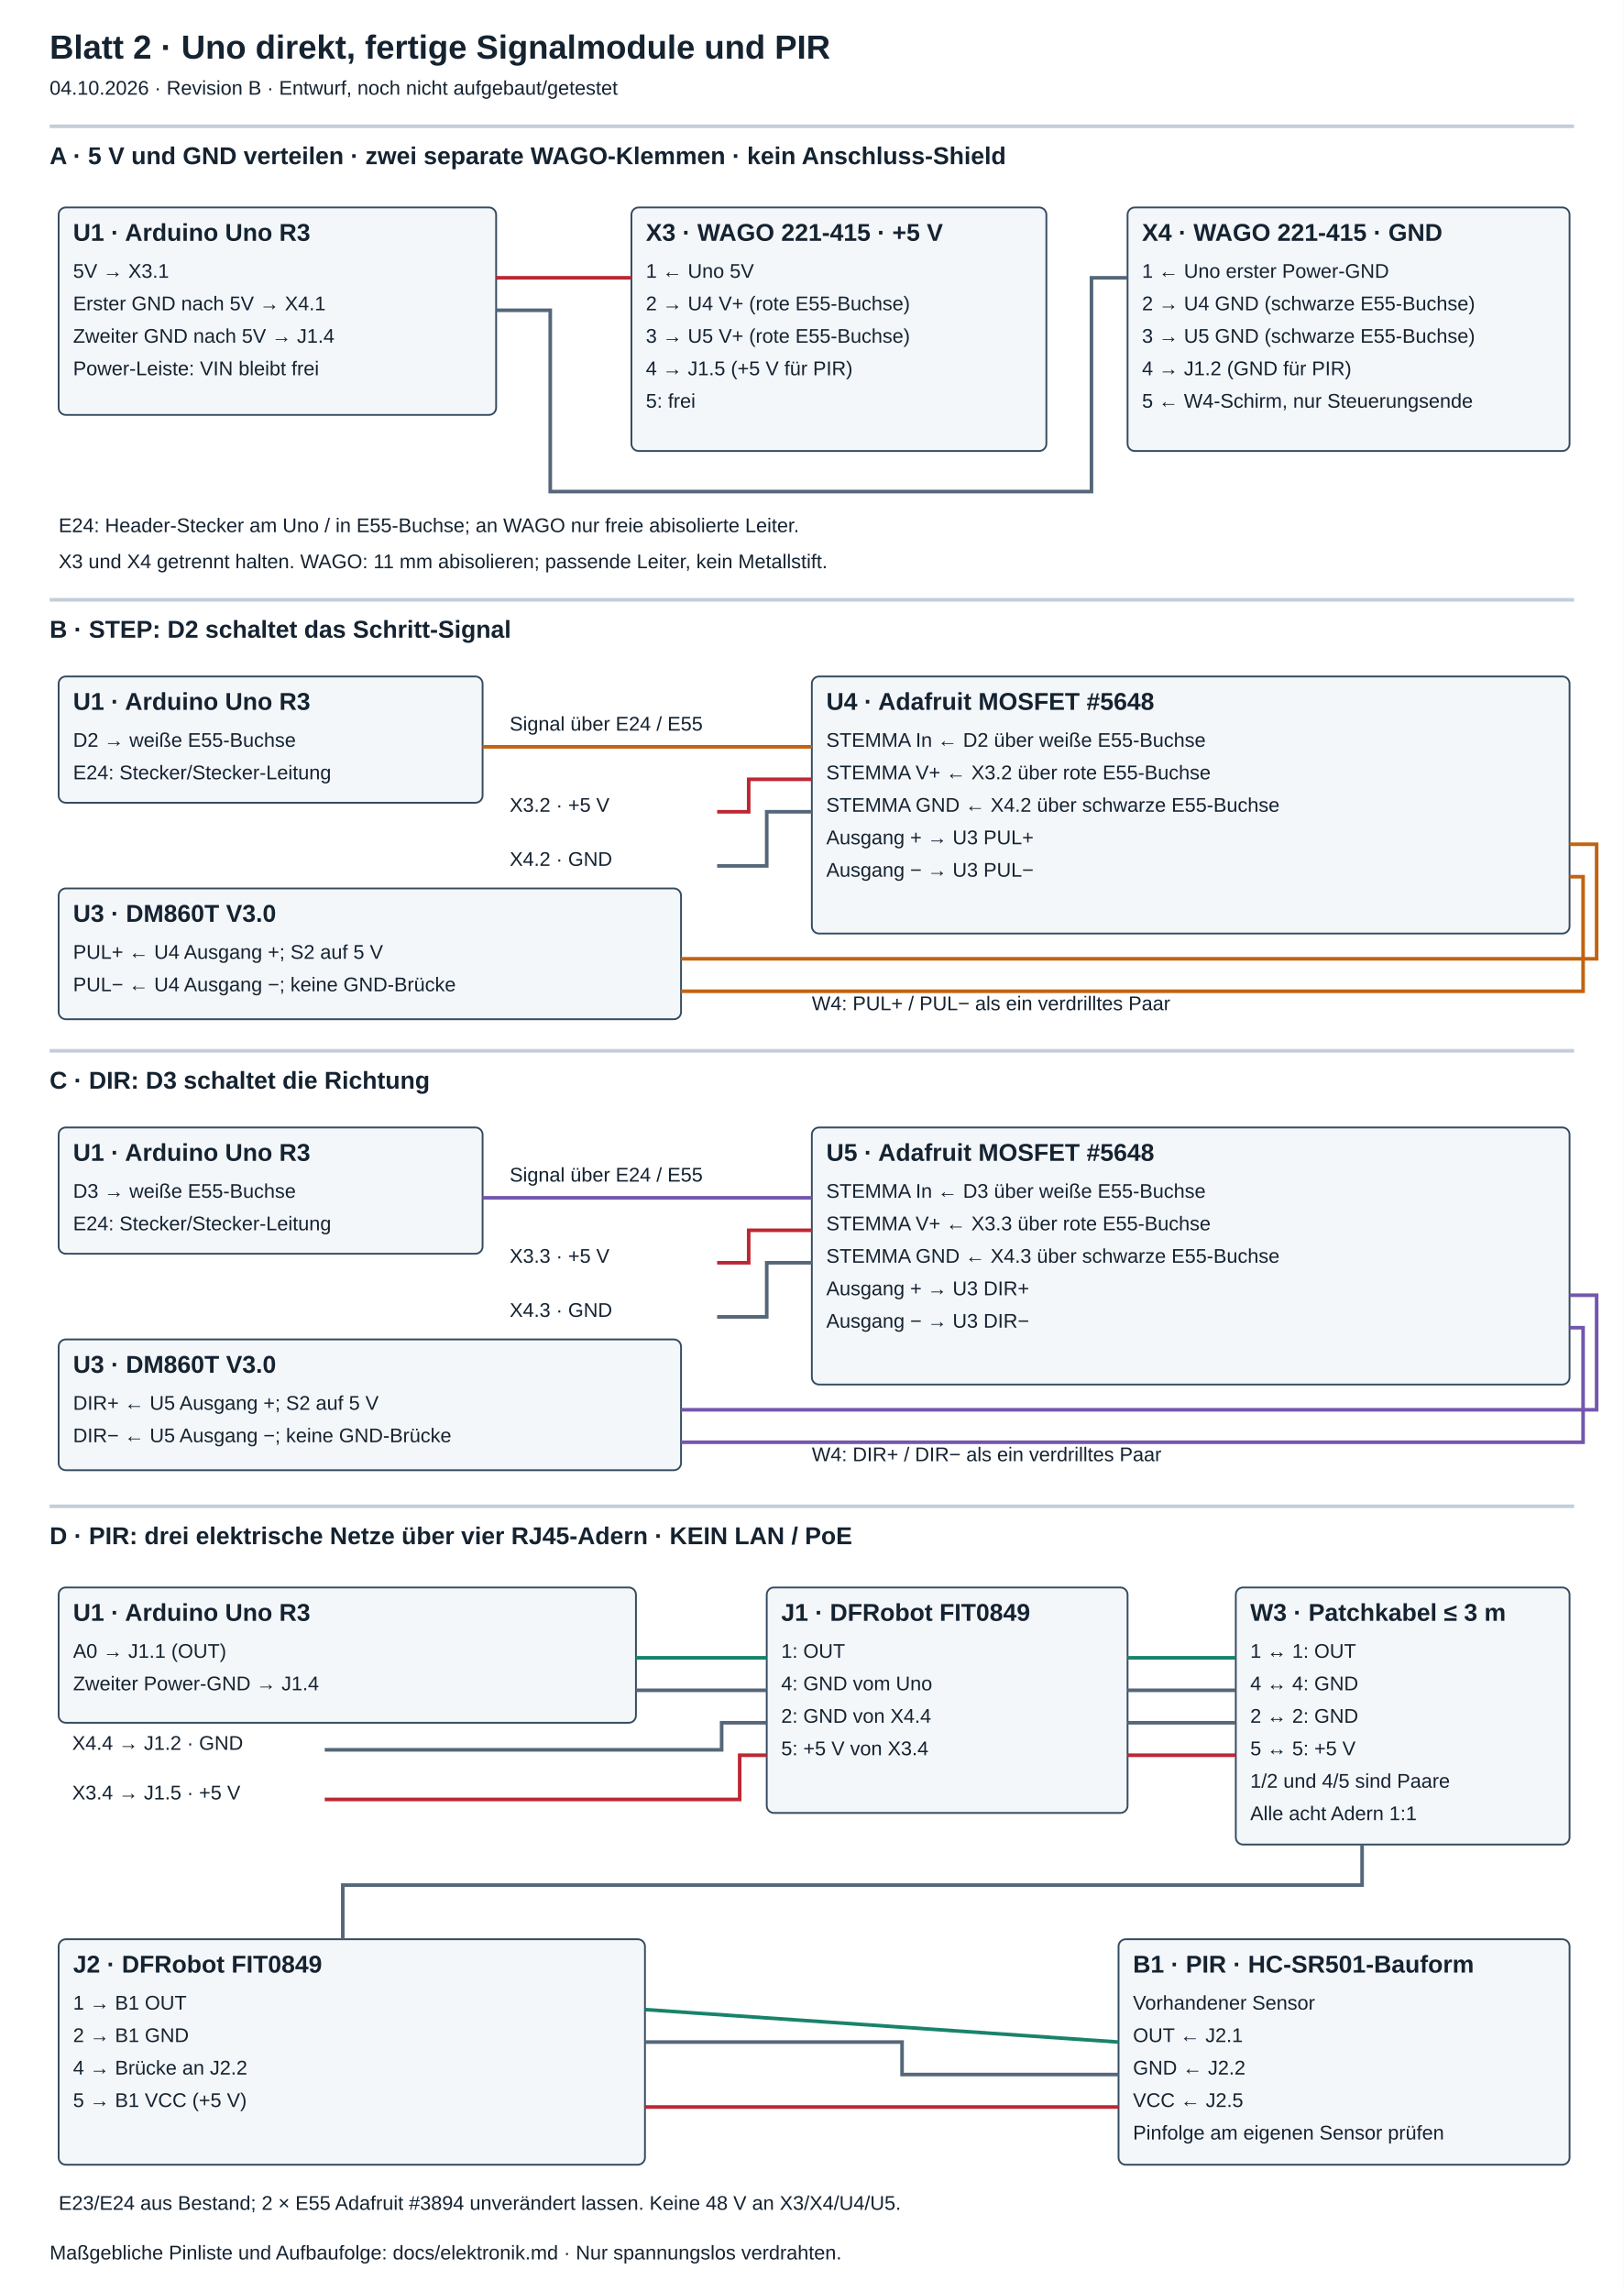
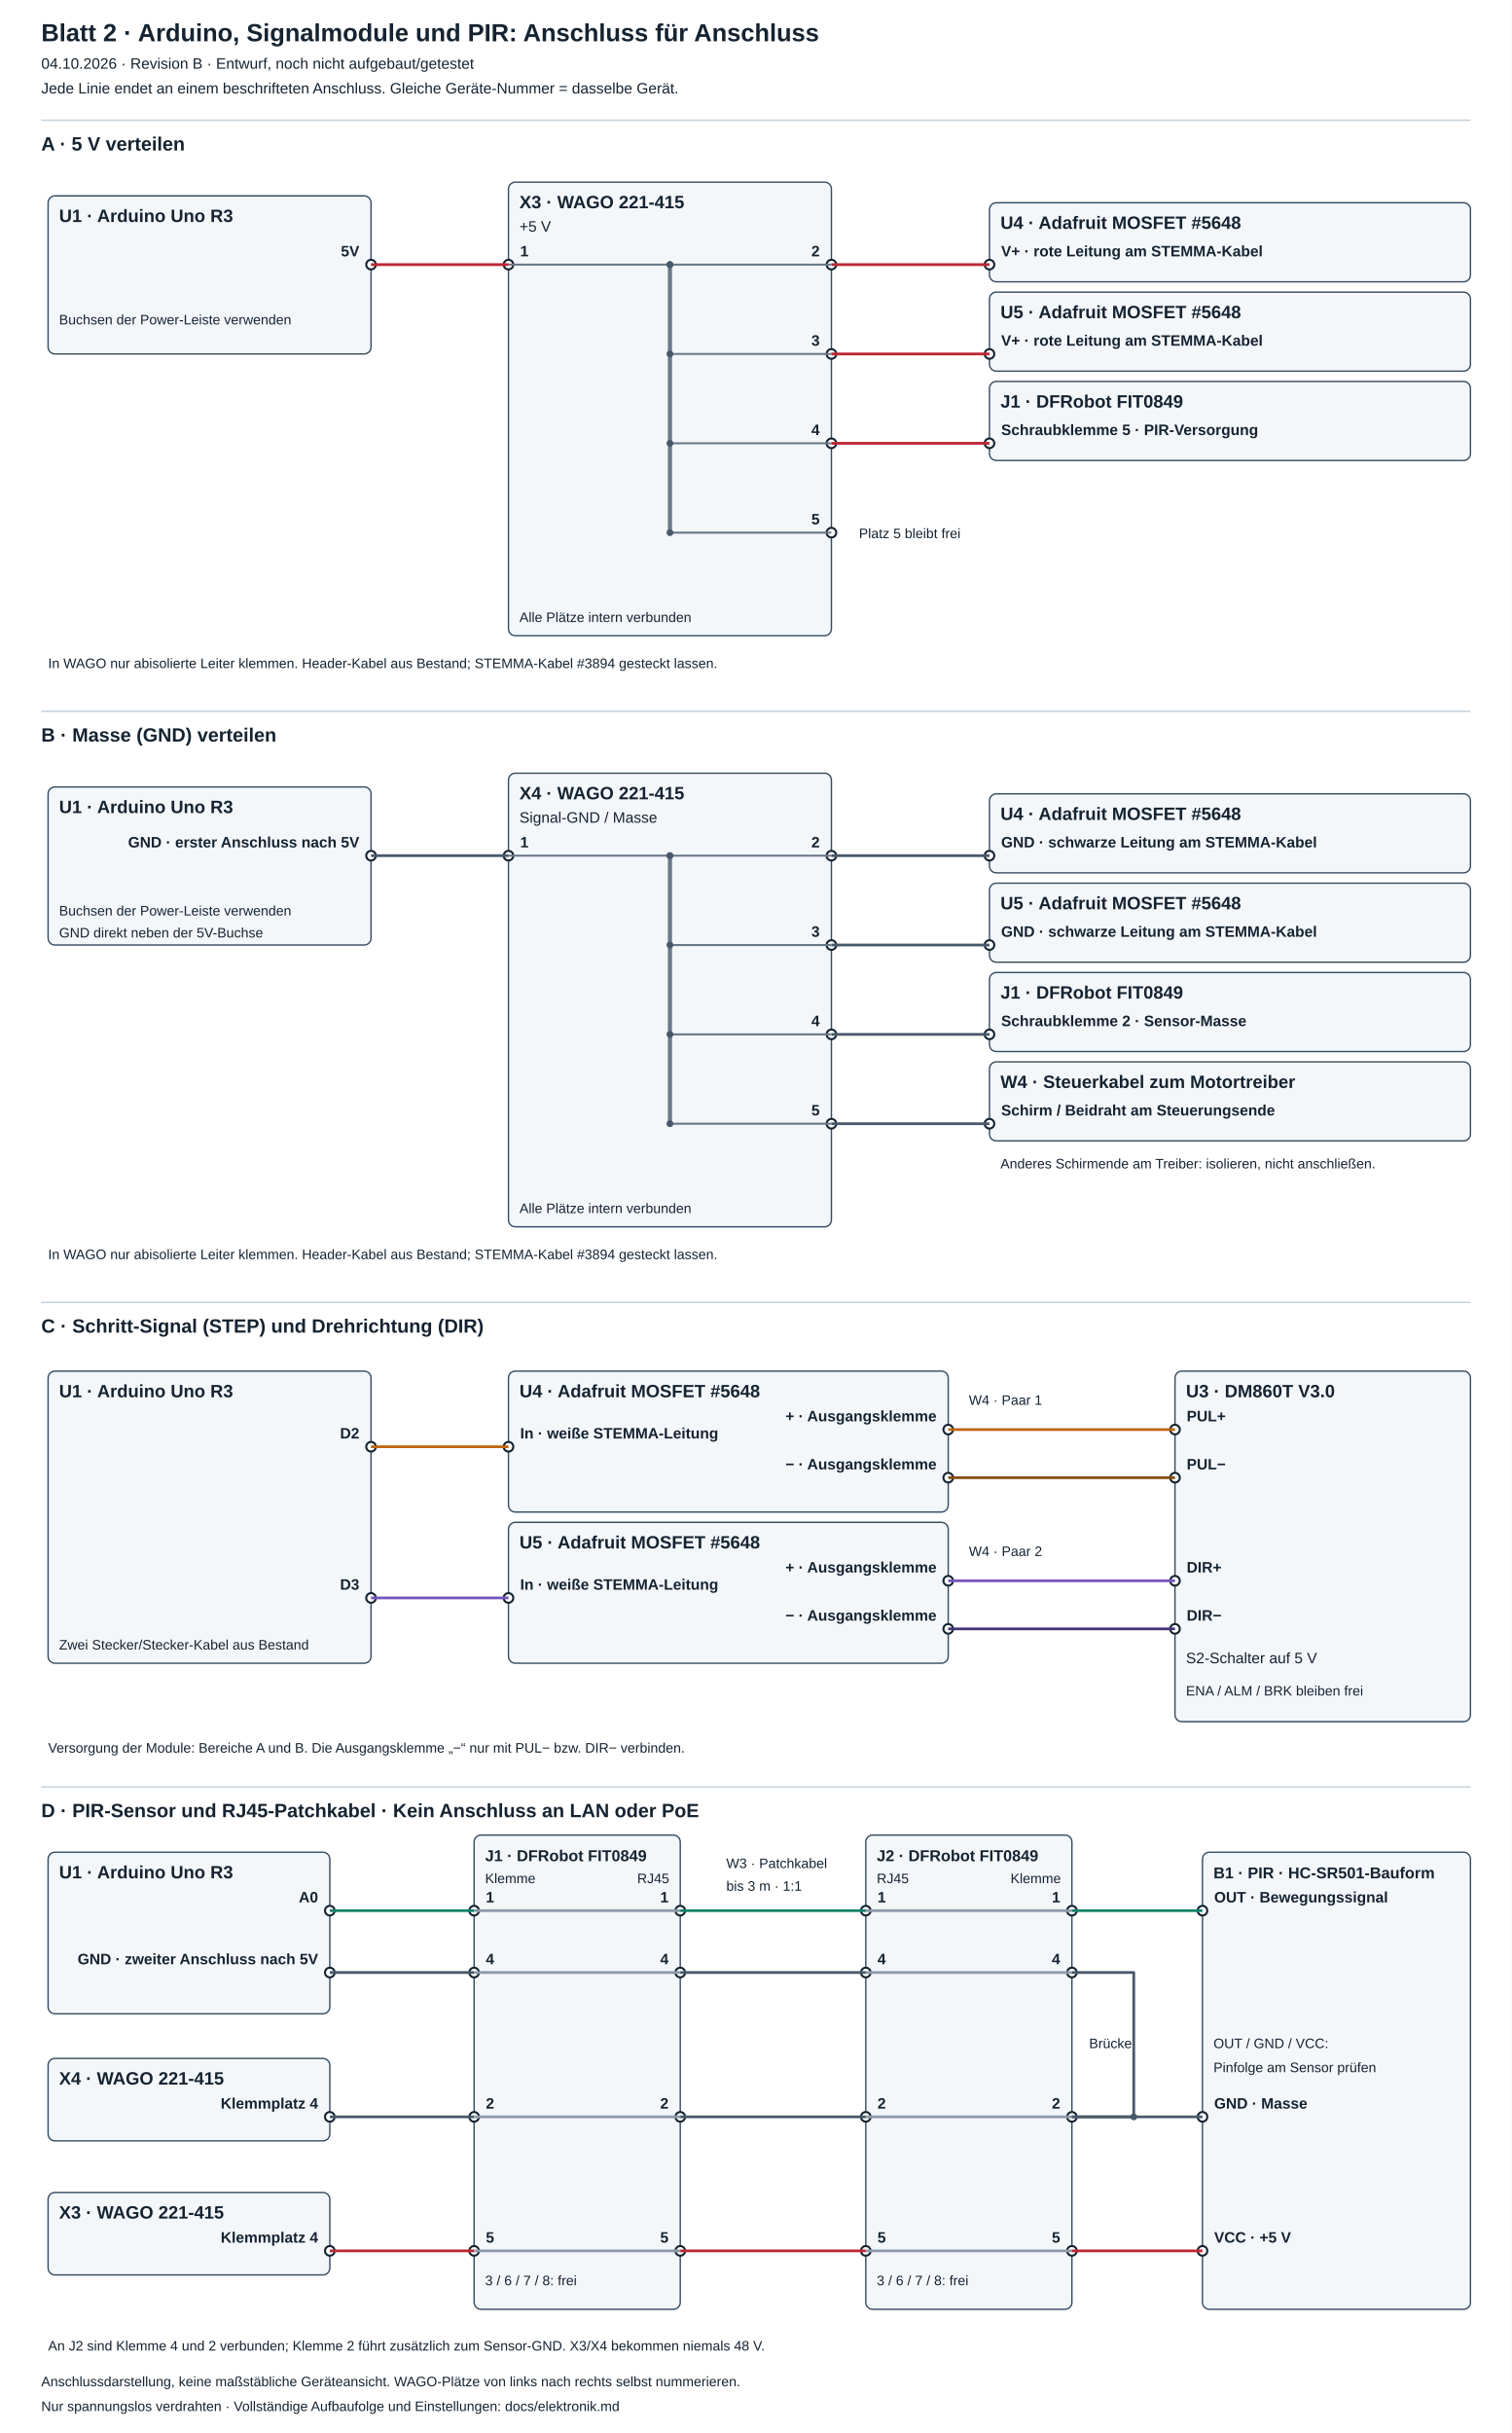
- <svg xmlns="http://www.w3.org/2000/svg" width="1800" height="2540" viewBox="0 0 1800 2540">
+ <svg xmlns="http://www.w3.org/2000/svg" width="2200" height="3540" viewBox="0 0 2200 3540">
  <rect width="100%" height="100%" fill="white" />
-   <style>text{font-family:Arial,DejaVu Sans,sans-serif;fill:#152331;font-size:24px} .title{font-size:37px;font-weight:bold}.head{font-size:27px;font-weight:bold}.small{font-size:22px}</style>
-   <text x="55" y="65" class="title">Blatt 2 · Uno direkt, fertige Signalmodule und PIR</text>
-   <text x="55" y="105" class="small">04.10.2026 · Revision B · Entwurf, noch nicht aufgebaut/getestet</text>
-   <polyline points="55,140 1745,140" fill="none" stroke="#c3ced8" stroke-width="4" />
-   <text x="55" y="182" class="head">A · 5 V und GND verteilen · zwei separate WAGO-Klemmen · kein Anschluss-Shield</text>
-   <rect x="65" y="230" width="485" height="230" rx="8" fill="#f4f7fa" stroke="#354b60" stroke-width="2" />
-   <text x="81" y="267" class="head">U1 · Arduino Uno R3</text>
-   <text x="81" y="308" class="small">5V → X3.1</text>
-   <text x="81" y="344" class="small">Erster GND nach 5V → X4.1</text>
-   <text x="81" y="380" class="small">Zweiter GND nach 5V → J1.4</text>
-   <text x="81" y="416" class="small">Power-Leiste: VIN bleibt frei</text>
-   <rect x="700" y="230" width="460" height="270" rx="8" fill="#f4f7fa" stroke="#354b60" stroke-width="2" />
-   <text x="716" y="267" class="head">X3 · WAGO 221-415 · +5 V</text>
-   <text x="716" y="308" class="small">1 ← Uno 5V</text>
-   <text x="716" y="344" class="small">2 → U4 V+ (rote E55-Buchse)</text>
-   <text x="716" y="380" class="small">3 → U5 V+ (rote E55-Buchse)</text>
-   <text x="716" y="416" class="small">4 → J1.5 (+5 V für PIR)</text>
-   <text x="716" y="452" class="small">5: frei</text>
-   <rect x="1250" y="230" width="490" height="270" rx="8" fill="#f4f7fa" stroke="#354b60" stroke-width="2" />
-   <text x="1266" y="267" class="head">X4 · WAGO 221-415 · GND</text>
-   <text x="1266" y="308" class="small">1 ← Uno erster Power-GND</text>
-   <text x="1266" y="344" class="small">2 → U4 GND (schwarze E55-Buchse)</text>
-   <text x="1266" y="380" class="small">3 → U5 GND (schwarze E55-Buchse)</text>
-   <text x="1266" y="416" class="small">4 → J1.2 (GND für PIR)</text>
-   <text x="1266" y="452" class="small">5 ← W4-Schirm, nur Steuerungsende</text>
-   <polyline points="550,308 700,308" fill="none" stroke="#bd2734" stroke-width="4" />
-   <polyline points="550,344 610,344 610,545 1210,545 1210,308 1250,308" fill="none" stroke="#556779" stroke-width="4" />
-   <text x="65" y="590" class="small">E24: Header-Stecker am Uno / in E55-Buchse; an WAGO nur freie abisolierte Leiter.</text>
-   <text x="65" y="630" class="small">X3 und X4 getrennt halten. WAGO: 11 mm abisolieren; passende Leiter, kein Metallstift.</text>
-   <polyline points="55,665 1745,665" fill="none" stroke="#c3ced8" stroke-width="4" />
-   <text x="55" y="707" class="head">B · STEP: D2 schaltet das Schritt-Signal</text>
-   <rect x="65" y="750" width="470" height="140" rx="8" fill="#f4f7fa" stroke="#354b60" stroke-width="2" />
-   <text x="81" y="787" class="head">U1 · Arduino Uno R3</text>
-   <text x="81" y="828" class="small">D2 → weiße E55-Buchse</text>
-   <text x="81" y="864" class="small">E24: Stecker/Stecker-Leitung</text>
-   <rect x="900" y="750" width="840" height="285" rx="8" fill="#f4f7fa" stroke="#354b60" stroke-width="2" />
-   <text x="916" y="787" class="head">U4 · Adafruit MOSFET #5648</text>
-   <text x="916" y="828" class="small">STEMMA In ← D2 über weiße E55-Buchse</text>
-   <text x="916" y="864" class="small">STEMMA V+ ← X3.2 über rote E55-Buchse</text>
-   <text x="916" y="900" class="small">STEMMA GND ← X4.2 über schwarze E55-Buchse</text>
-   <text x="916" y="936" class="small">Ausgang + → U3 PUL+</text>
-   <text x="916" y="972" class="small">Ausgang − → U3 PUL−</text>
-   <polyline points="535,828 900,828" fill="none" stroke="#c26311" stroke-width="4" />
-   <text x="565" y="810" class="small">Signal über E24 / E55</text>
-   <text x="565" y="900" class="small">X3.2 · +5 V</text>
-   <polyline points="795,900 830,900 830,864 900,864" fill="none" stroke="#bd2734" stroke-width="4" />
-   <text x="565" y="960" class="small">X4.2 · GND</text>
-   <polyline points="795,960 850,960 850,900 900,900" fill="none" stroke="#556779" stroke-width="4" />
-   <rect x="65" y="985" width="690" height="145" rx="8" fill="#f4f7fa" stroke="#354b60" stroke-width="2" />
-   <text x="81" y="1022" class="head">U3 · DM860T V3.0</text>
-   <text x="81" y="1063" class="small">PUL+ ← U4 Ausgang +; S2 auf 5 V</text>
-   <text x="81" y="1099" class="small">PUL− ← U4 Ausgang −; keine GND-Brücke</text>
-   <polyline points="1740,936 1770,936 1770,1063 755,1063" fill="none" stroke="#c26311" stroke-width="4" />
-   <polyline points="1740,972 1755,972 1755,1099 755,1099" fill="none" stroke="#c26311" stroke-width="4" />
-   <text x="900" y="1120" class="small">W4: PUL+ / PUL− als ein verdrilltes Paar</text>
-   <polyline points="55,1165 1745,1165" fill="none" stroke="#c3ced8" stroke-width="4" />
-   <text x="55" y="1207" class="head">C · DIR: D3 schaltet die Richtung</text>
-   <rect x="65" y="1250" width="470" height="140" rx="8" fill="#f4f7fa" stroke="#354b60" stroke-width="2" />
-   <text x="81" y="1287" class="head">U1 · Arduino Uno R3</text>
-   <text x="81" y="1328" class="small">D3 → weiße E55-Buchse</text>
-   <text x="81" y="1364" class="small">E24: Stecker/Stecker-Leitung</text>
-   <rect x="900" y="1250" width="840" height="285" rx="8" fill="#f4f7fa" stroke="#354b60" stroke-width="2" />
-   <text x="916" y="1287" class="head">U5 · Adafruit MOSFET #5648</text>
-   <text x="916" y="1328" class="small">STEMMA In ← D3 über weiße E55-Buchse</text>
-   <text x="916" y="1364" class="small">STEMMA V+ ← X3.3 über rote E55-Buchse</text>
-   <text x="916" y="1400" class="small">STEMMA GND ← X4.3 über schwarze E55-Buchse</text>
-   <text x="916" y="1436" class="small">Ausgang + → U3 DIR+</text>
-   <text x="916" y="1472" class="small">Ausgang − → U3 DIR−</text>
-   <polyline points="535,1328 900,1328" fill="none" stroke="#7357ad" stroke-width="4" />
-   <text x="565" y="1310" class="small">Signal über E24 / E55</text>
-   <text x="565" y="1400" class="small">X3.3 · +5 V</text>
-   <polyline points="795,1400 830,1400 830,1364 900,1364" fill="none" stroke="#bd2734" stroke-width="4" />
-   <text x="565" y="1460" class="small">X4.3 · GND</text>
-   <polyline points="795,1460 850,1460 850,1400 900,1400" fill="none" stroke="#556779" stroke-width="4" />
-   <rect x="65" y="1485" width="690" height="145" rx="8" fill="#f4f7fa" stroke="#354b60" stroke-width="2" />
-   <text x="81" y="1522" class="head">U3 · DM860T V3.0</text>
-   <text x="81" y="1563" class="small">DIR+ ← U5 Ausgang +; S2 auf 5 V</text>
-   <text x="81" y="1599" class="small">DIR− ← U5 Ausgang −; keine GND-Brücke</text>
-   <polyline points="1740,1436 1770,1436 1770,1563 755,1563" fill="none" stroke="#7357ad" stroke-width="4" />
-   <polyline points="1740,1472 1755,1472 1755,1599 755,1599" fill="none" stroke="#7357ad" stroke-width="4" />
-   <text x="900" y="1620" class="small">W4: DIR+ / DIR− als ein verdrilltes Paar</text>
-   <polyline points="55,1670 1745,1670" fill="none" stroke="#c3ced8" stroke-width="4" />
-   <text x="55" y="1712" class="head">D · PIR: drei elektrische Netze über vier RJ45-Adern · KEIN LAN / PoE</text>
-   <rect x="65" y="1760" width="640" height="150" rx="8" fill="#f4f7fa" stroke="#354b60" stroke-width="2" />
-   <text x="81" y="1797" class="head">U1 · Arduino Uno R3</text>
-   <text x="81" y="1838" class="small">A0 → J1.1 (OUT)</text>
-   <text x="81" y="1874" class="small">Zweiter Power-GND → J1.4</text>
-   <text x="80" y="1940" class="small">X4.4 → J1.2 · GND</text>
-   <text x="80" y="1995" class="small">X3.4 → J1.5 · +5 V</text>
-   <rect x="850" y="1760" width="400" height="250" rx="8" fill="#f4f7fa" stroke="#354b60" stroke-width="2" />
-   <text x="866" y="1797" class="head">J1 · DFRobot FIT0849</text>
-   <text x="866" y="1838" class="small">1: OUT</text>
-   <text x="866" y="1874" class="small">4: GND vom Uno</text>
-   <text x="866" y="1910" class="small">2: GND von X4.4</text>
-   <text x="866" y="1946" class="small">5: +5 V von X3.4</text>
-   <rect x="1370" y="1760" width="370" height="285" rx="8" fill="#f4f7fa" stroke="#354b60" stroke-width="2" />
-   <text x="1386" y="1797" class="head">W3 · Patchkabel ≤ 3 m</text>
-   <text x="1386" y="1838" class="small">1 ↔ 1: OUT</text>
-   <text x="1386" y="1874" class="small">4 ↔ 4: GND</text>
-   <text x="1386" y="1910" class="small">2 ↔ 2: GND</text>
-   <text x="1386" y="1946" class="small">5 ↔ 5: +5 V</text>
-   <text x="1386" y="1982" class="small">1/2 und 4/5 sind Paare</text>
-   <text x="1386" y="2018" class="small">Alle acht Adern 1:1</text>
-   <polyline points="705,1838 850,1838" fill="none" stroke="#18836b" stroke-width="4" />
-   <polyline points="1250,1838 1370,1838" fill="none" stroke="#18836b" stroke-width="4" />
-   <polyline points="705,1874 850,1874" fill="none" stroke="#556779" stroke-width="4" />
-   <polyline points="1250,1874 1370,1874" fill="none" stroke="#556779" stroke-width="4" />
-   <polyline points="360,1940 800,1940 800,1910 850,1910" fill="none" stroke="#556779" stroke-width="4" />
-   <polyline points="1250,1910 1370,1910" fill="none" stroke="#556779" stroke-width="4" />
-   <polyline points="360,1995 820,1995 820,1946 850,1946" fill="none" stroke="#bd2734" stroke-width="4" />
-   <polyline points="1250,1946 1370,1946" fill="none" stroke="#bd2734" stroke-width="4" />
-   <rect x="65" y="2150" width="650" height="250" rx="8" fill="#f4f7fa" stroke="#354b60" stroke-width="2" />
-   <text x="81" y="2187" class="head">J2 · DFRobot FIT0849</text>
-   <text x="81" y="2228" class="small">1 → B1 OUT</text>
-   <text x="81" y="2264" class="small">2 → B1 GND</text>
-   <text x="81" y="2300" class="small">4 → Brücke an J2.2</text>
-   <text x="81" y="2336" class="small">5 → B1 VCC (+5 V)</text>
-   <polyline points="1510,2045 1510,2090 380,2090 380,2150" fill="none" stroke="#556779" stroke-width="4" />
-   <rect x="1240" y="2150" width="500" height="250" rx="8" fill="#f4f7fa" stroke="#354b60" stroke-width="2" />
-   <text x="1256" y="2187" class="head">B1 · PIR · HC-SR501-Bauform</text>
-   <text x="1256" y="2228" class="small">Vorhandener Sensor</text>
-   <text x="1256" y="2264" class="small">OUT ← J2.1</text>
-   <text x="1256" y="2300" class="small">GND ← J2.2</text>
-   <text x="1256" y="2336" class="small">VCC ← J2.5</text>
-   <text x="1256" y="2372" class="small">Pinfolge am eigenen Sensor prüfen</text>
-   <polyline points="715,2228 1240,2264" fill="none" stroke="#18836b" stroke-width="4" />
-   <polyline points="715,2264 1000,2264 1000,2300 1240,2300" fill="none" stroke="#556779" stroke-width="4" />
-   <polyline points="715,2336 1240,2336" fill="none" stroke="#bd2734" stroke-width="4" />
-   <text x="65" y="2450" class="small">E23/E24 aus Bestand; 2 × E55 Adafruit #3894 unverändert lassen. Keine 48 V an X3/X4/U4/U5.</text>
-   <text x="55" y="2505" class="small">Maßgebliche Pinliste und Aufbaufolge: docs/elektronik.md · Nur spannungslos verdrahten.</text>
+   <style>text{font-family:Arial,DejaVu Sans,sans-serif;fill:#152331;font-size:24px}.title{font-size:36px;font-weight:bold}.head{font-size:28px;font-weight:bold}.small{font-size:22px}.note{font-size:20px}.pinlabel{font-size:22px;font-weight:bold}</style>
+   <text x="60" y="60" class="title" text-anchor="start">Blatt 2 · Arduino, Signalmodule und PIR: Anschluss für Anschluss</text>
+   <text x="60" y="100" class="small" text-anchor="start">04.10.2026 · Revision B · Entwurf, noch nicht aufgebaut/getestet</text>
+   <text x="60" y="136" class="small" text-anchor="start">Jede Linie endet an einem beschrifteten Anschluss. Gleiche Geräte-Nummer = dasselbe Gerät.</text>
+   <polyline points="60,175 2140,175" fill="none" stroke="#c3ced8" stroke-width="2" stroke-linejoin="round" />
+   <text x="60" y="219" class="head" text-anchor="start">A · 5 V verteilen</text>
+   <rect x="70" y="285" width="470" height="230" rx="10" fill="#f4f7fa" stroke="#354b60" stroke-width="2" />
+   <text x="86" y="323" class="head" text-anchor="start" style="font-size:26px">U1 · Arduino Uno R3</text>
+   <g data-pin="U1.5V" data-x="540" data-y="385">
+     <text x="523" y="373" class="pinlabel" text-anchor="end">5V</text>
+     <circle cx="540" cy="385" r="7" fill="white" stroke="#152331" stroke-width="3" />
+   </g>
+   <text x="86" y="472" class="note" text-anchor="start">Buchsen der Power-Leiste verwenden</text>
+   <rect x="740" y="265" width="470" height="660" rx="10" fill="#f4f7fa" stroke="#354b60" stroke-width="2" />
+   <text x="756" y="303" class="head" text-anchor="start" style="font-size:26px">X3 · WAGO 221-415</text>
+   <text x="756" y="337" class="small" text-anchor="start">+5 V</text>
+   <g data-pin="X3.1" data-x="740" data-y="385">
+     <text x="757" y="373" class="pinlabel" text-anchor="start">1</text>
+     <circle cx="740" cy="385" r="7" fill="white" stroke="#152331" stroke-width="3" />
+   </g>
+   <g data-pin="X3.2" data-x="1210" data-y="385">
+     <text x="1193" y="373" class="pinlabel" text-anchor="end">2</text>
+     <circle cx="1210" cy="385" r="7" fill="white" stroke="#152331" stroke-width="3" />
+   </g>
+   <g data-pin="X3.3" data-x="1210" data-y="515">
+     <text x="1193" y="503" class="pinlabel" text-anchor="end">3</text>
+     <circle cx="1210" cy="515" r="7" fill="white" stroke="#152331" stroke-width="3" />
+   </g>
+   <g data-pin="X3.4" data-x="1210" data-y="645">
+     <text x="1193" y="633" class="pinlabel" text-anchor="end">4</text>
+     <circle cx="1210" cy="645" r="7" fill="white" stroke="#152331" stroke-width="3" />
+   </g>
+   <g data-pin="X3.5" data-x="1210" data-y="775">
+     <text x="1193" y="763" class="pinlabel" text-anchor="end">5</text>
+     <circle cx="1210" cy="775" r="7" fill="white" stroke="#152331" stroke-width="3" />
+   </g>
+   <polyline points="975,385 975,775" fill="none" stroke="#697889" stroke-width="6" stroke-linejoin="round" />
+   <polyline points="740,385 975,385" fill="none" stroke="#697889" stroke-width="3" stroke-linejoin="round" />
+   <circle cx="975" cy="385" r="5" fill="#48596b" />
+   <polyline points="1210,385 975,385" fill="none" stroke="#697889" stroke-width="3" stroke-linejoin="round" />
+   <circle cx="975" cy="385" r="5" fill="#48596b" />
+   <polyline points="1210,515 975,515" fill="none" stroke="#697889" stroke-width="3" stroke-linejoin="round" />
+   <circle cx="975" cy="515" r="5" fill="#48596b" />
+   <polyline points="1210,645 975,645" fill="none" stroke="#697889" stroke-width="3" stroke-linejoin="round" />
+   <circle cx="975" cy="645" r="5" fill="#48596b" />
+   <polyline points="1210,775 975,775" fill="none" stroke="#697889" stroke-width="3" stroke-linejoin="round" />
+   <circle cx="975" cy="775" r="5" fill="#48596b" />
+   <text x="756" y="905" class="note" text-anchor="start">Alle Plätze intern verbunden</text>
+   <polyline points="540,385 740,385" fill="none" stroke="#bd2734" stroke-width="4" stroke-linejoin="round" data-from="U1.5V" data-to="X3.1" data-kind="wire" />
+   <rect x="1440" y="295" width="700" height="115" rx="10" fill="#f4f7fa" stroke="#354b60" stroke-width="2" />
+   <text x="1456" y="333" class="head" text-anchor="start" style="font-size:26px">U4 · Adafruit MOSFET #5648</text>
+   <g data-pin="U4.V+" data-x="1440" data-y="385">
+     <text x="1457" y="373" class="pinlabel" text-anchor="start">V+ · rote Leitung am STEMMA-Kabel</text>
+     <circle cx="1440" cy="385" r="7" fill="white" stroke="#152331" stroke-width="3" />
+   </g>
+   <polyline points="1210,385 1440,385" fill="none" stroke="#bd2734" stroke-width="4" stroke-linejoin="round" data-from="X3.2" data-to="U4.V+" data-kind="wire" />
+   <rect x="1440" y="425" width="700" height="115" rx="10" fill="#f4f7fa" stroke="#354b60" stroke-width="2" />
+   <text x="1456" y="463" class="head" text-anchor="start" style="font-size:26px">U5 · Adafruit MOSFET #5648</text>
+   <g data-pin="U5.V+" data-x="1440" data-y="515">
+     <text x="1457" y="503" class="pinlabel" text-anchor="start">V+ · rote Leitung am STEMMA-Kabel</text>
+     <circle cx="1440" cy="515" r="7" fill="white" stroke="#152331" stroke-width="3" />
+   </g>
+   <polyline points="1210,515 1440,515" fill="none" stroke="#bd2734" stroke-width="4" stroke-linejoin="round" data-from="X3.3" data-to="U5.V+" data-kind="wire" />
+   <rect x="1440" y="555" width="700" height="115" rx="10" fill="#f4f7fa" stroke="#354b60" stroke-width="2" />
+   <text x="1456" y="593" class="head" text-anchor="start" style="font-size:26px">J1 · DFRobot FIT0849</text>
+   <g data-pin="J1.5" data-x="1440" data-y="645">
+     <text x="1457" y="633" class="pinlabel" text-anchor="start">Schraubklemme 5 · PIR-Versorgung</text>
+     <circle cx="1440" cy="645" r="7" fill="white" stroke="#152331" stroke-width="3" />
+   </g>
+   <polyline points="1210,645 1440,645" fill="none" stroke="#bd2734" stroke-width="4" stroke-linejoin="round" data-from="X3.4" data-to="J1.5" data-kind="wire" />
+   <text x="1250" y="783" class="note" text-anchor="start">Platz 5 bleibt frei</text>
+   <text x="70" y="972" class="note" text-anchor="start">In WAGO nur abisolierte Leiter klemmen. Header-Kabel aus Bestand; STEMMA-Kabel #3894 gesteckt lassen.</text>
+   <polyline points="60,1035 2140,1035" fill="none" stroke="#c3ced8" stroke-width="2" stroke-linejoin="round" />
+   <text x="60" y="1079" class="head" text-anchor="start">B · Masse (GND) verteilen</text>
+   <rect x="70" y="1145" width="470" height="230" rx="10" fill="#f4f7fa" stroke="#354b60" stroke-width="2" />
+   <text x="86" y="1183" class="head" text-anchor="start" style="font-size:26px">U1 · Arduino Uno R3</text>
+   <g data-pin="U1.GND1" data-x="540" data-y="1245">
+     <text x="523" y="1233" class="pinlabel" text-anchor="end">GND · erster Anschluss nach 5V</text>
+     <circle cx="540" cy="1245" r="7" fill="white" stroke="#152331" stroke-width="3" />
+   </g>
+   <text x="86" y="1332" class="note" text-anchor="start">Buchsen der Power-Leiste verwenden</text>
+   <text x="86" y="1364" class="note" text-anchor="start">GND direkt neben der 5V-Buchse</text>
+   <rect x="740" y="1125" width="470" height="660" rx="10" fill="#f4f7fa" stroke="#354b60" stroke-width="2" />
+   <text x="756" y="1163" class="head" text-anchor="start" style="font-size:26px">X4 · WAGO 221-415</text>
+   <text x="756" y="1197" class="small" text-anchor="start">Signal-GND / Masse</text>
+   <g data-pin="X4.1" data-x="740" data-y="1245">
+     <text x="757" y="1233" class="pinlabel" text-anchor="start">1</text>
+     <circle cx="740" cy="1245" r="7" fill="white" stroke="#152331" stroke-width="3" />
+   </g>
+   <g data-pin="X4.2" data-x="1210" data-y="1245">
+     <text x="1193" y="1233" class="pinlabel" text-anchor="end">2</text>
+     <circle cx="1210" cy="1245" r="7" fill="white" stroke="#152331" stroke-width="3" />
+   </g>
+   <g data-pin="X4.3" data-x="1210" data-y="1375">
+     <text x="1193" y="1363" class="pinlabel" text-anchor="end">3</text>
+     <circle cx="1210" cy="1375" r="7" fill="white" stroke="#152331" stroke-width="3" />
+   </g>
+   <g data-pin="X4.4" data-x="1210" data-y="1505">
+     <text x="1193" y="1493" class="pinlabel" text-anchor="end">4</text>
+     <circle cx="1210" cy="1505" r="7" fill="white" stroke="#152331" stroke-width="3" />
+   </g>
+   <g data-pin="X4.5" data-x="1210" data-y="1635">
+     <text x="1193" y="1623" class="pinlabel" text-anchor="end">5</text>
+     <circle cx="1210" cy="1635" r="7" fill="white" stroke="#152331" stroke-width="3" />
+   </g>
+   <polyline points="975,1245 975,1635" fill="none" stroke="#697889" stroke-width="6" stroke-linejoin="round" />
+   <polyline points="740,1245 975,1245" fill="none" stroke="#697889" stroke-width="3" stroke-linejoin="round" />
+   <circle cx="975" cy="1245" r="5" fill="#48596b" />
+   <polyline points="1210,1245 975,1245" fill="none" stroke="#697889" stroke-width="3" stroke-linejoin="round" />
+   <circle cx="975" cy="1245" r="5" fill="#48596b" />
+   <polyline points="1210,1375 975,1375" fill="none" stroke="#697889" stroke-width="3" stroke-linejoin="round" />
+   <circle cx="975" cy="1375" r="5" fill="#48596b" />
+   <polyline points="1210,1505 975,1505" fill="none" stroke="#697889" stroke-width="3" stroke-linejoin="round" />
+   <circle cx="975" cy="1505" r="5" fill="#48596b" />
+   <polyline points="1210,1635 975,1635" fill="none" stroke="#697889" stroke-width="3" stroke-linejoin="round" />
+   <circle cx="975" cy="1635" r="5" fill="#48596b" />
+   <text x="756" y="1765" class="note" text-anchor="start">Alle Plätze intern verbunden</text>
+   <polyline points="540,1245 740,1245" fill="none" stroke="#48596b" stroke-width="4" stroke-linejoin="round" data-from="U1.GND1" data-to="X4.1" data-kind="wire" />
+   <rect x="1440" y="1155" width="700" height="115" rx="10" fill="#f4f7fa" stroke="#354b60" stroke-width="2" />
+   <text x="1456" y="1193" class="head" text-anchor="start" style="font-size:26px">U4 · Adafruit MOSFET #5648</text>
+   <g data-pin="U4.GND" data-x="1440" data-y="1245">
+     <text x="1457" y="1233" class="pinlabel" text-anchor="start">GND · schwarze Leitung am STEMMA-Kabel</text>
+     <circle cx="1440" cy="1245" r="7" fill="white" stroke="#152331" stroke-width="3" />
+   </g>
+   <polyline points="1210,1245 1440,1245" fill="none" stroke="#48596b" stroke-width="4" stroke-linejoin="round" data-from="X4.2" data-to="U4.GND" data-kind="wire" />
+   <rect x="1440" y="1285" width="700" height="115" rx="10" fill="#f4f7fa" stroke="#354b60" stroke-width="2" />
+   <text x="1456" y="1323" class="head" text-anchor="start" style="font-size:26px">U5 · Adafruit MOSFET #5648</text>
+   <g data-pin="U5.GND" data-x="1440" data-y="1375">
+     <text x="1457" y="1363" class="pinlabel" text-anchor="start">GND · schwarze Leitung am STEMMA-Kabel</text>
+     <circle cx="1440" cy="1375" r="7" fill="white" stroke="#152331" stroke-width="3" />
+   </g>
+   <polyline points="1210,1375 1440,1375" fill="none" stroke="#48596b" stroke-width="4" stroke-linejoin="round" data-from="X4.3" data-to="U5.GND" data-kind="wire" />
+   <rect x="1440" y="1415" width="700" height="115" rx="10" fill="#f4f7fa" stroke="#354b60" stroke-width="2" />
+   <text x="1456" y="1453" class="head" text-anchor="start" style="font-size:26px">J1 · DFRobot FIT0849</text>
+   <g data-pin="J1.2" data-x="1440" data-y="1505">
+     <text x="1457" y="1493" class="pinlabel" text-anchor="start">Schraubklemme 2 · Sensor-Masse</text>
+     <circle cx="1440" cy="1505" r="7" fill="white" stroke="#152331" stroke-width="3" />
+   </g>
+   <polyline points="1210,1505 1440,1505" fill="none" stroke="#48596b" stroke-width="4" stroke-linejoin="round" data-from="X4.4" data-to="J1.2" data-kind="wire" />
+   <rect x="1440" y="1545" width="700" height="115" rx="10" fill="#f4f7fa" stroke="#354b60" stroke-width="2" />
+   <text x="1456" y="1583" class="head" text-anchor="start" style="font-size:26px">W4 · Steuerkabel zum Motortreiber</text>
+   <g data-pin="W4.Schirm" data-x="1440" data-y="1635">
+     <text x="1457" y="1623" class="pinlabel" text-anchor="start">Schirm / Beidraht am Steuerungsende</text>
+     <circle cx="1440" cy="1635" r="7" fill="white" stroke="#152331" stroke-width="3" />
+   </g>
+   <polyline points="1210,1635 1440,1635" fill="none" stroke="#48596b" stroke-width="4" stroke-linejoin="round" data-from="X4.5" data-to="W4.Schirm" data-kind="wire" />
+   <text x="1456" y="1700" class="note" text-anchor="start">Anderes Schirmende am Treiber: isolieren, nicht anschließen.</text>
+   <text x="70" y="1832" class="note" text-anchor="start">In WAGO nur abisolierte Leiter klemmen. Header-Kabel aus Bestand; STEMMA-Kabel #3894 gesteckt lassen.</text>
+   <polyline points="60,1895 2140,1895" fill="none" stroke="#c3ced8" stroke-width="2" stroke-linejoin="round" />
+   <text x="60" y="1939" class="head" text-anchor="start">C · Schritt-Signal (STEP) und Drehrichtung (DIR)</text>
+   <rect x="70" y="1995" width="470" height="425" rx="10" fill="#f4f7fa" stroke="#354b60" stroke-width="2" />
+   <text x="86" y="2033" class="head" text-anchor="start" style="font-size:26px">U1 · Arduino Uno R3</text>
+   <g data-pin="U1.D2" data-x="540" data-y="2105">
+     <text x="523" y="2093" class="pinlabel" text-anchor="end">D2</text>
+     <circle cx="540" cy="2105" r="7" fill="white" stroke="#152331" stroke-width="3" />
+   </g>
+   <g data-pin="U1.D3" data-x="540" data-y="2325">
+     <text x="523" y="2313" class="pinlabel" text-anchor="end">D3</text>
+     <circle cx="540" cy="2325" r="7" fill="white" stroke="#152331" stroke-width="3" />
+   </g>
+   <text x="86" y="2400" class="note" text-anchor="start">Zwei Stecker/Stecker-Kabel aus Bestand</text>
+   <rect x="1710" y="1995" width="430" height="510" rx="10" fill="#f4f7fa" stroke="#354b60" stroke-width="2" />
+   <text x="1726" y="2033" class="head" text-anchor="start" style="font-size:26px">U3 · DM860T V3.0</text>
+   <text x="1726" y="2420" class="small" text-anchor="start">S2-Schalter auf 5 V</text>
+   <text x="1726" y="2467" class="note" text-anchor="start">ENA / ALM / BRK bleiben frei</text>
+   <rect x="740" y="1995" width="640" height="205" rx="10" fill="#f4f7fa" stroke="#354b60" stroke-width="2" />
+   <text x="756" y="2033" class="head" text-anchor="start" style="font-size:26px">U4 · Adafruit MOSFET #5648</text>
+   <g data-pin="U4.In" data-x="740" data-y="2105">
+     <text x="757" y="2093" class="pinlabel" text-anchor="start">In · weiße STEMMA-Leitung</text>
+     <circle cx="740" cy="2105" r="7" fill="white" stroke="#152331" stroke-width="3" />
+   </g>
+   <g data-pin="U4.Out+" data-x="1380" data-y="2080">
+     <text x="1363" y="2068" class="pinlabel" text-anchor="end">+ · Ausgangsklemme</text>
+     <circle cx="1380" cy="2080" r="7" fill="white" stroke="#152331" stroke-width="3" />
+   </g>
+   <g data-pin="U4.Out-" data-x="1380" data-y="2150">
+     <text x="1363" y="2138" class="pinlabel" text-anchor="end">− · Ausgangsklemme</text>
+     <circle cx="1380" cy="2150" r="7" fill="white" stroke="#152331" stroke-width="3" />
+   </g>
+   <g data-pin="U3.PUL+" data-x="1710" data-y="2080">
+     <text x="1727" y="2068" class="pinlabel" text-anchor="start">PUL+</text>
+     <circle cx="1710" cy="2080" r="7" fill="white" stroke="#152331" stroke-width="3" />
+   </g>
+   <g data-pin="U3.PUL-" data-x="1710" data-y="2150">
+     <text x="1727" y="2138" class="pinlabel" text-anchor="start">PUL−</text>
+     <circle cx="1710" cy="2150" r="7" fill="white" stroke="#152331" stroke-width="3" />
+   </g>
+   <polyline points="540,2105 740,2105" fill="none" stroke="#c0640c" stroke-width="4" stroke-linejoin="round" data-from="U1.D2" data-to="U4.In" data-kind="wire" />
+   <polyline points="1380,2080 1710,2080" fill="none" stroke="#c0640c" stroke-width="4" stroke-linejoin="round" data-from="U4.Out+" data-to="U3.PUL+" data-kind="wire" />
+   <polyline points="1380,2150 1710,2150" fill="none" stroke="#84500e" stroke-width="4" stroke-linejoin="round" data-from="U4.Out-" data-to="U3.PUL-" data-kind="wire" />
+   <text x="1410" y="2044" class="note" text-anchor="start">W4 · Paar 1</text>
+   <rect x="740" y="2215" width="640" height="205" rx="10" fill="#f4f7fa" stroke="#354b60" stroke-width="2" />
+   <text x="756" y="2253" class="head" text-anchor="start" style="font-size:26px">U5 · Adafruit MOSFET #5648</text>
+   <g data-pin="U5.In" data-x="740" data-y="2325">
+     <text x="757" y="2313" class="pinlabel" text-anchor="start">In · weiße STEMMA-Leitung</text>
+     <circle cx="740" cy="2325" r="7" fill="white" stroke="#152331" stroke-width="3" />
+   </g>
+   <g data-pin="U5.Out+" data-x="1380" data-y="2300">
+     <text x="1363" y="2288" class="pinlabel" text-anchor="end">+ · Ausgangsklemme</text>
+     <circle cx="1380" cy="2300" r="7" fill="white" stroke="#152331" stroke-width="3" />
+   </g>
+   <g data-pin="U5.Out-" data-x="1380" data-y="2370">
+     <text x="1363" y="2358" class="pinlabel" text-anchor="end">− · Ausgangsklemme</text>
+     <circle cx="1380" cy="2370" r="7" fill="white" stroke="#152331" stroke-width="3" />
+   </g>
+   <g data-pin="U3.DIR+" data-x="1710" data-y="2300">
+     <text x="1727" y="2288" class="pinlabel" text-anchor="start">DIR+</text>
+     <circle cx="1710" cy="2300" r="7" fill="white" stroke="#152331" stroke-width="3" />
+   </g>
+   <g data-pin="U3.DIR-" data-x="1710" data-y="2370">
+     <text x="1727" y="2358" class="pinlabel" text-anchor="start">DIR−</text>
+     <circle cx="1710" cy="2370" r="7" fill="white" stroke="#152331" stroke-width="3" />
+   </g>
+   <polyline points="540,2325 740,2325" fill="none" stroke="#7654bd" stroke-width="4" stroke-linejoin="round" data-from="U1.D3" data-to="U5.In" data-kind="wire" />
+   <polyline points="1380,2300 1710,2300" fill="none" stroke="#7654bd" stroke-width="4" stroke-linejoin="round" data-from="U5.Out+" data-to="U3.DIR+" data-kind="wire" />
+   <polyline points="1380,2370 1710,2370" fill="none" stroke="#433278" stroke-width="4" stroke-linejoin="round" data-from="U5.Out-" data-to="U3.DIR-" data-kind="wire" />
+   <text x="1410" y="2264" class="note" text-anchor="start">W4 · Paar 2</text>
+   <text x="70" y="2550" class="note" text-anchor="start">Versorgung der Module: Bereiche A und B. Die Ausgangsklemme „−“ nur mit PUL− bzw. DIR− verbinden.</text>
+   <polyline points="60,2600 2140,2600" fill="none" stroke="#c3ced8" stroke-width="2" stroke-linejoin="round" />
+   <text x="60" y="2644" class="head" text-anchor="start">D · PIR-Sensor und RJ45-Patchkabel · Kein Anschluss an LAN oder PoE</text>
+   <rect x="70" y="2695" width="410" height="235" rx="10" fill="#f4f7fa" stroke="#354b60" stroke-width="2" />
+   <text x="86" y="2733" class="head" text-anchor="start" style="font-size:26px">U1 · Arduino Uno R3</text>
+   <g data-pin="U1.A0" data-x="480" data-y="2780">
+     <text x="463" y="2768" class="pinlabel" text-anchor="end">A0</text>
+     <circle cx="480" cy="2780" r="7" fill="white" stroke="#152331" stroke-width="3" />
+   </g>
+   <g data-pin="U1.GND2" data-x="480" data-y="2870">
+     <text x="463" y="2858" class="pinlabel" text-anchor="end">GND · zweiter Anschluss nach 5V</text>
+     <circle cx="480" cy="2870" r="7" fill="white" stroke="#152331" stroke-width="3" />
+   </g>
+   <rect x="70" y="2995" width="410" height="120" rx="10" fill="#f4f7fa" stroke="#354b60" stroke-width="2" />
+   <text x="86" y="3033" class="head" text-anchor="start" style="font-size:26px">X4 · WAGO 221-415</text>
+   <g data-pin="X4.4" data-x="480" data-y="3080">
+     <text x="463" y="3068" class="pinlabel" text-anchor="end">Klemmplatz 4</text>
+     <circle cx="480" cy="3080" r="7" fill="white" stroke="#152331" stroke-width="3" />
+   </g>
+   <rect x="70" y="3190" width="410" height="120" rx="10" fill="#f4f7fa" stroke="#354b60" stroke-width="2" />
+   <text x="86" y="3228" class="head" text-anchor="start" style="font-size:26px">X3 · WAGO 221-415</text>
+   <g data-pin="X3.4" data-x="480" data-y="3275">
+     <text x="463" y="3263" class="pinlabel" text-anchor="end">Klemmplatz 4</text>
+     <circle cx="480" cy="3275" r="7" fill="white" stroke="#152331" stroke-width="3" />
+   </g>
+   <rect x="690" y="2670" width="300" height="690" rx="10" fill="#f4f7fa" stroke="#354b60" stroke-width="2" />
+   <text x="706" y="2708" class="head" text-anchor="start" style="font-size:23px">J1 · DFRobot FIT0849</text>
+   <rect x="1260" y="2670" width="300" height="690" rx="10" fill="#f4f7fa" stroke="#354b60" stroke-width="2" />
+   <text x="1276" y="2708" class="head" text-anchor="start" style="font-size:23px">J2 · DFRobot FIT0849</text>
+   <text x="706" y="2740" class="note" text-anchor="start">Klemme</text>
+   <text x="974" y="2740" class="note" text-anchor="end">RJ45</text>
+   <text x="1276" y="2740" class="note" text-anchor="start">RJ45</text>
+   <text x="1544" y="2740" class="note" text-anchor="end">Klemme</text>
+   <text x="1057" y="2718" class="note" text-anchor="start">W3 · Patchkabel</text>
+   <text x="1057" y="2751" class="note" text-anchor="start">bis 3 m · 1:1</text>
+   <rect x="1750" y="2695" width="390" height="665" rx="10" fill="#f4f7fa" stroke="#354b60" stroke-width="2" />
+   <text x="1766" y="2733" class="head" text-anchor="start" style="font-size:23px">B1 · PIR · HC-SR501-Bauform</text>
+   <text x="1766" y="2980" class="note" text-anchor="start">OUT / GND / VCC:</text>
+   <text x="1766" y="3015" class="note" text-anchor="start">Pinfolge am Sensor prüfen</text>
+   <g data-pin="B1.OUT" data-x="1750" data-y="2780">
+     <text x="1767" y="2768" class="pinlabel" text-anchor="start">OUT · Bewegungssignal</text>
+     <circle cx="1750" cy="2780" r="7" fill="white" stroke="#152331" stroke-width="3" />
+   </g>
+   <g data-pin="B1.GND" data-x="1750" data-y="3080">
+     <text x="1767" y="3068" class="pinlabel" text-anchor="start">GND · Masse</text>
+     <circle cx="1750" cy="3080" r="7" fill="white" stroke="#152331" stroke-width="3" />
+   </g>
+   <g data-pin="B1.VCC" data-x="1750" data-y="3275">
+     <text x="1767" y="3263" class="pinlabel" text-anchor="start">VCC · +5 V</text>
+     <circle cx="1750" cy="3275" r="7" fill="white" stroke="#152331" stroke-width="3" />
+   </g>
+   <g data-pin="J1.1" data-x="690" data-y="2780">
+     <text x="707" y="2768" class="pinlabel" text-anchor="start">1</text>
+     <circle cx="690" cy="2780" r="7" fill="white" stroke="#152331" stroke-width="3" />
+   </g>
+   <g data-pin="J1.RJ45.1" data-x="990" data-y="2780">
+     <text x="973" y="2768" class="pinlabel" text-anchor="end">1</text>
+     <circle cx="990" cy="2780" r="7" fill="white" stroke="#152331" stroke-width="3" />
+   </g>
+   <g data-pin="J2.RJ45.1" data-x="1260" data-y="2780">
+     <text x="1277" y="2768" class="pinlabel" text-anchor="start">1</text>
+     <circle cx="1260" cy="2780" r="7" fill="white" stroke="#152331" stroke-width="3" />
+   </g>
+   <g data-pin="J2.1" data-x="1560" data-y="2780">
+     <text x="1543" y="2768" class="pinlabel" text-anchor="end">1</text>
+     <circle cx="1560" cy="2780" r="7" fill="white" stroke="#152331" stroke-width="3" />
+   </g>
+   <polyline points="480,2780 690,2780" fill="none" stroke="#13816c" stroke-width="4" stroke-linejoin="round" data-from="U1.A0" data-to="J1.1" data-kind="wire" />
+   <polyline points="690,2780 990,2780" fill="none" stroke="#8c9aaa" stroke-width="4" stroke-linejoin="round" data-from="J1.1" data-to="J1.RJ45.1" data-kind="internal" />
+   <polyline points="990,2780 1260,2780" fill="none" stroke="#13816c" stroke-width="4" stroke-linejoin="round" data-from="J1.RJ45.1" data-to="J2.RJ45.1" data-kind="patch" />
+   <polyline points="1260,2780 1560,2780" fill="none" stroke="#8c9aaa" stroke-width="4" stroke-linejoin="round" data-from="J2.RJ45.1" data-to="J2.1" data-kind="internal" />
+   <g data-pin="J1.4" data-x="690" data-y="2870">
+     <text x="707" y="2858" class="pinlabel" text-anchor="start">4</text>
+     <circle cx="690" cy="2870" r="7" fill="white" stroke="#152331" stroke-width="3" />
+   </g>
+   <g data-pin="J1.RJ45.4" data-x="990" data-y="2870">
+     <text x="973" y="2858" class="pinlabel" text-anchor="end">4</text>
+     <circle cx="990" cy="2870" r="7" fill="white" stroke="#152331" stroke-width="3" />
+   </g>
+   <g data-pin="J2.RJ45.4" data-x="1260" data-y="2870">
+     <text x="1277" y="2858" class="pinlabel" text-anchor="start">4</text>
+     <circle cx="1260" cy="2870" r="7" fill="white" stroke="#152331" stroke-width="3" />
+   </g>
+   <g data-pin="J2.4" data-x="1560" data-y="2870">
+     <text x="1543" y="2858" class="pinlabel" text-anchor="end">4</text>
+     <circle cx="1560" cy="2870" r="7" fill="white" stroke="#152331" stroke-width="3" />
+   </g>
+   <polyline points="480,2870 690,2870" fill="none" stroke="#48596b" stroke-width="4" stroke-linejoin="round" data-from="U1.GND2" data-to="J1.4" data-kind="wire" />
+   <polyline points="690,2870 990,2870" fill="none" stroke="#8c9aaa" stroke-width="4" stroke-linejoin="round" data-from="J1.4" data-to="J1.RJ45.4" data-kind="internal" />
+   <polyline points="990,2870 1260,2870" fill="none" stroke="#48596b" stroke-width="4" stroke-linejoin="round" data-from="J1.RJ45.4" data-to="J2.RJ45.4" data-kind="patch" />
+   <polyline points="1260,2870 1560,2870" fill="none" stroke="#8c9aaa" stroke-width="4" stroke-linejoin="round" data-from="J2.RJ45.4" data-to="J2.4" data-kind="internal" />
+   <g data-pin="J1.2" data-x="690" data-y="3080">
+     <text x="707" y="3068" class="pinlabel" text-anchor="start">2</text>
+     <circle cx="690" cy="3080" r="7" fill="white" stroke="#152331" stroke-width="3" />
+   </g>
+   <g data-pin="J1.RJ45.2" data-x="990" data-y="3080">
+     <text x="973" y="3068" class="pinlabel" text-anchor="end">2</text>
+     <circle cx="990" cy="3080" r="7" fill="white" stroke="#152331" stroke-width="3" />
+   </g>
+   <g data-pin="J2.RJ45.2" data-x="1260" data-y="3080">
+     <text x="1277" y="3068" class="pinlabel" text-anchor="start">2</text>
+     <circle cx="1260" cy="3080" r="7" fill="white" stroke="#152331" stroke-width="3" />
+   </g>
+   <g data-pin="J2.2" data-x="1560" data-y="3080">
+     <text x="1543" y="3068" class="pinlabel" text-anchor="end">2</text>
+     <circle cx="1560" cy="3080" r="7" fill="white" stroke="#152331" stroke-width="3" />
+   </g>
+   <polyline points="480,3080 690,3080" fill="none" stroke="#48596b" stroke-width="4" stroke-linejoin="round" data-from="X4.4" data-to="J1.2" data-kind="wire" />
+   <polyline points="690,3080 990,3080" fill="none" stroke="#8c9aaa" stroke-width="4" stroke-linejoin="round" data-from="J1.2" data-to="J1.RJ45.2" data-kind="internal" />
+   <polyline points="990,3080 1260,3080" fill="none" stroke="#48596b" stroke-width="4" stroke-linejoin="round" data-from="J1.RJ45.2" data-to="J2.RJ45.2" data-kind="patch" />
+   <polyline points="1260,3080 1560,3080" fill="none" stroke="#8c9aaa" stroke-width="4" stroke-linejoin="round" data-from="J2.RJ45.2" data-to="J2.2" data-kind="internal" />
+   <g data-pin="J1.5" data-x="690" data-y="3275">
+     <text x="707" y="3263" class="pinlabel" text-anchor="start">5</text>
+     <circle cx="690" cy="3275" r="7" fill="white" stroke="#152331" stroke-width="3" />
+   </g>
+   <g data-pin="J1.RJ45.5" data-x="990" data-y="3275">
+     <text x="973" y="3263" class="pinlabel" text-anchor="end">5</text>
+     <circle cx="990" cy="3275" r="7" fill="white" stroke="#152331" stroke-width="3" />
+   </g>
+   <g data-pin="J2.RJ45.5" data-x="1260" data-y="3275">
+     <text x="1277" y="3263" class="pinlabel" text-anchor="start">5</text>
+     <circle cx="1260" cy="3275" r="7" fill="white" stroke="#152331" stroke-width="3" />
+   </g>
+   <g data-pin="J2.5" data-x="1560" data-y="3275">
+     <text x="1543" y="3263" class="pinlabel" text-anchor="end">5</text>
+     <circle cx="1560" cy="3275" r="7" fill="white" stroke="#152331" stroke-width="3" />
+   </g>
+   <polyline points="480,3275 690,3275" fill="none" stroke="#bd2734" stroke-width="4" stroke-linejoin="round" data-from="X3.4" data-to="J1.5" data-kind="wire" />
+   <polyline points="690,3275 990,3275" fill="none" stroke="#8c9aaa" stroke-width="4" stroke-linejoin="round" data-from="J1.5" data-to="J1.RJ45.5" data-kind="internal" />
+   <polyline points="990,3275 1260,3275" fill="none" stroke="#bd2734" stroke-width="4" stroke-linejoin="round" data-from="J1.RJ45.5" data-to="J2.RJ45.5" data-kind="patch" />
+   <polyline points="1260,3275 1560,3275" fill="none" stroke="#8c9aaa" stroke-width="4" stroke-linejoin="round" data-from="J2.RJ45.5" data-to="J2.5" data-kind="internal" />
+   <polyline points="1560,2780 1750,2780" fill="none" stroke="#13816c" stroke-width="4" stroke-linejoin="round" data-from="J2.1" data-to="B1.OUT" data-kind="wire" />
+   <polyline points="1560,3080 1750,3080" fill="none" stroke="#48596b" stroke-width="4" stroke-linejoin="round" data-from="J2.2" data-to="B1.GND" data-kind="wire" />
+   <polyline points="1560,3275 1750,3275" fill="none" stroke="#bd2734" stroke-width="4" stroke-linejoin="round" data-from="J2.5" data-to="B1.VCC" data-kind="wire" />
+   <polyline points="1560,2870 1650,2870 1650,3080 1560,3080" fill="none" stroke="#48596b" stroke-width="4" stroke-linejoin="round" data-from="J2.4" data-to="J2.2" data-kind="wire" />
+   <circle cx="1650" cy="3080" r="5" fill="#48596b" />
+   <text x="1585" y="2980" class="note" text-anchor="start">Brücke</text>
+   <text x="706" y="3325" class="note" text-anchor="start">3 / 6 / 7 / 8: frei</text>
+   <text x="1276" y="3325" class="note" text-anchor="start">3 / 6 / 7 / 8: frei</text>
+   <text x="70" y="3420" class="note" text-anchor="start">An J2 sind Klemme 4 und 2 verbunden; Klemme 2 führt zusätzlich zum Sensor-GND. X3/X4 bekommen niemals 48 V.</text>
+   <text x="60" y="3472" class="note" text-anchor="start">Anschlussdarstellung, keine maßstäbliche Geräteansicht. WAGO-Plätze von links nach rechts selbst nummerieren.</text>
+   <text x="60" y="3508" class="note" text-anchor="start">Nur spannungslos verdrahten · Vollständige Aufbaufolge und Einstellungen: docs/elektronik.md</text>
</svg>
